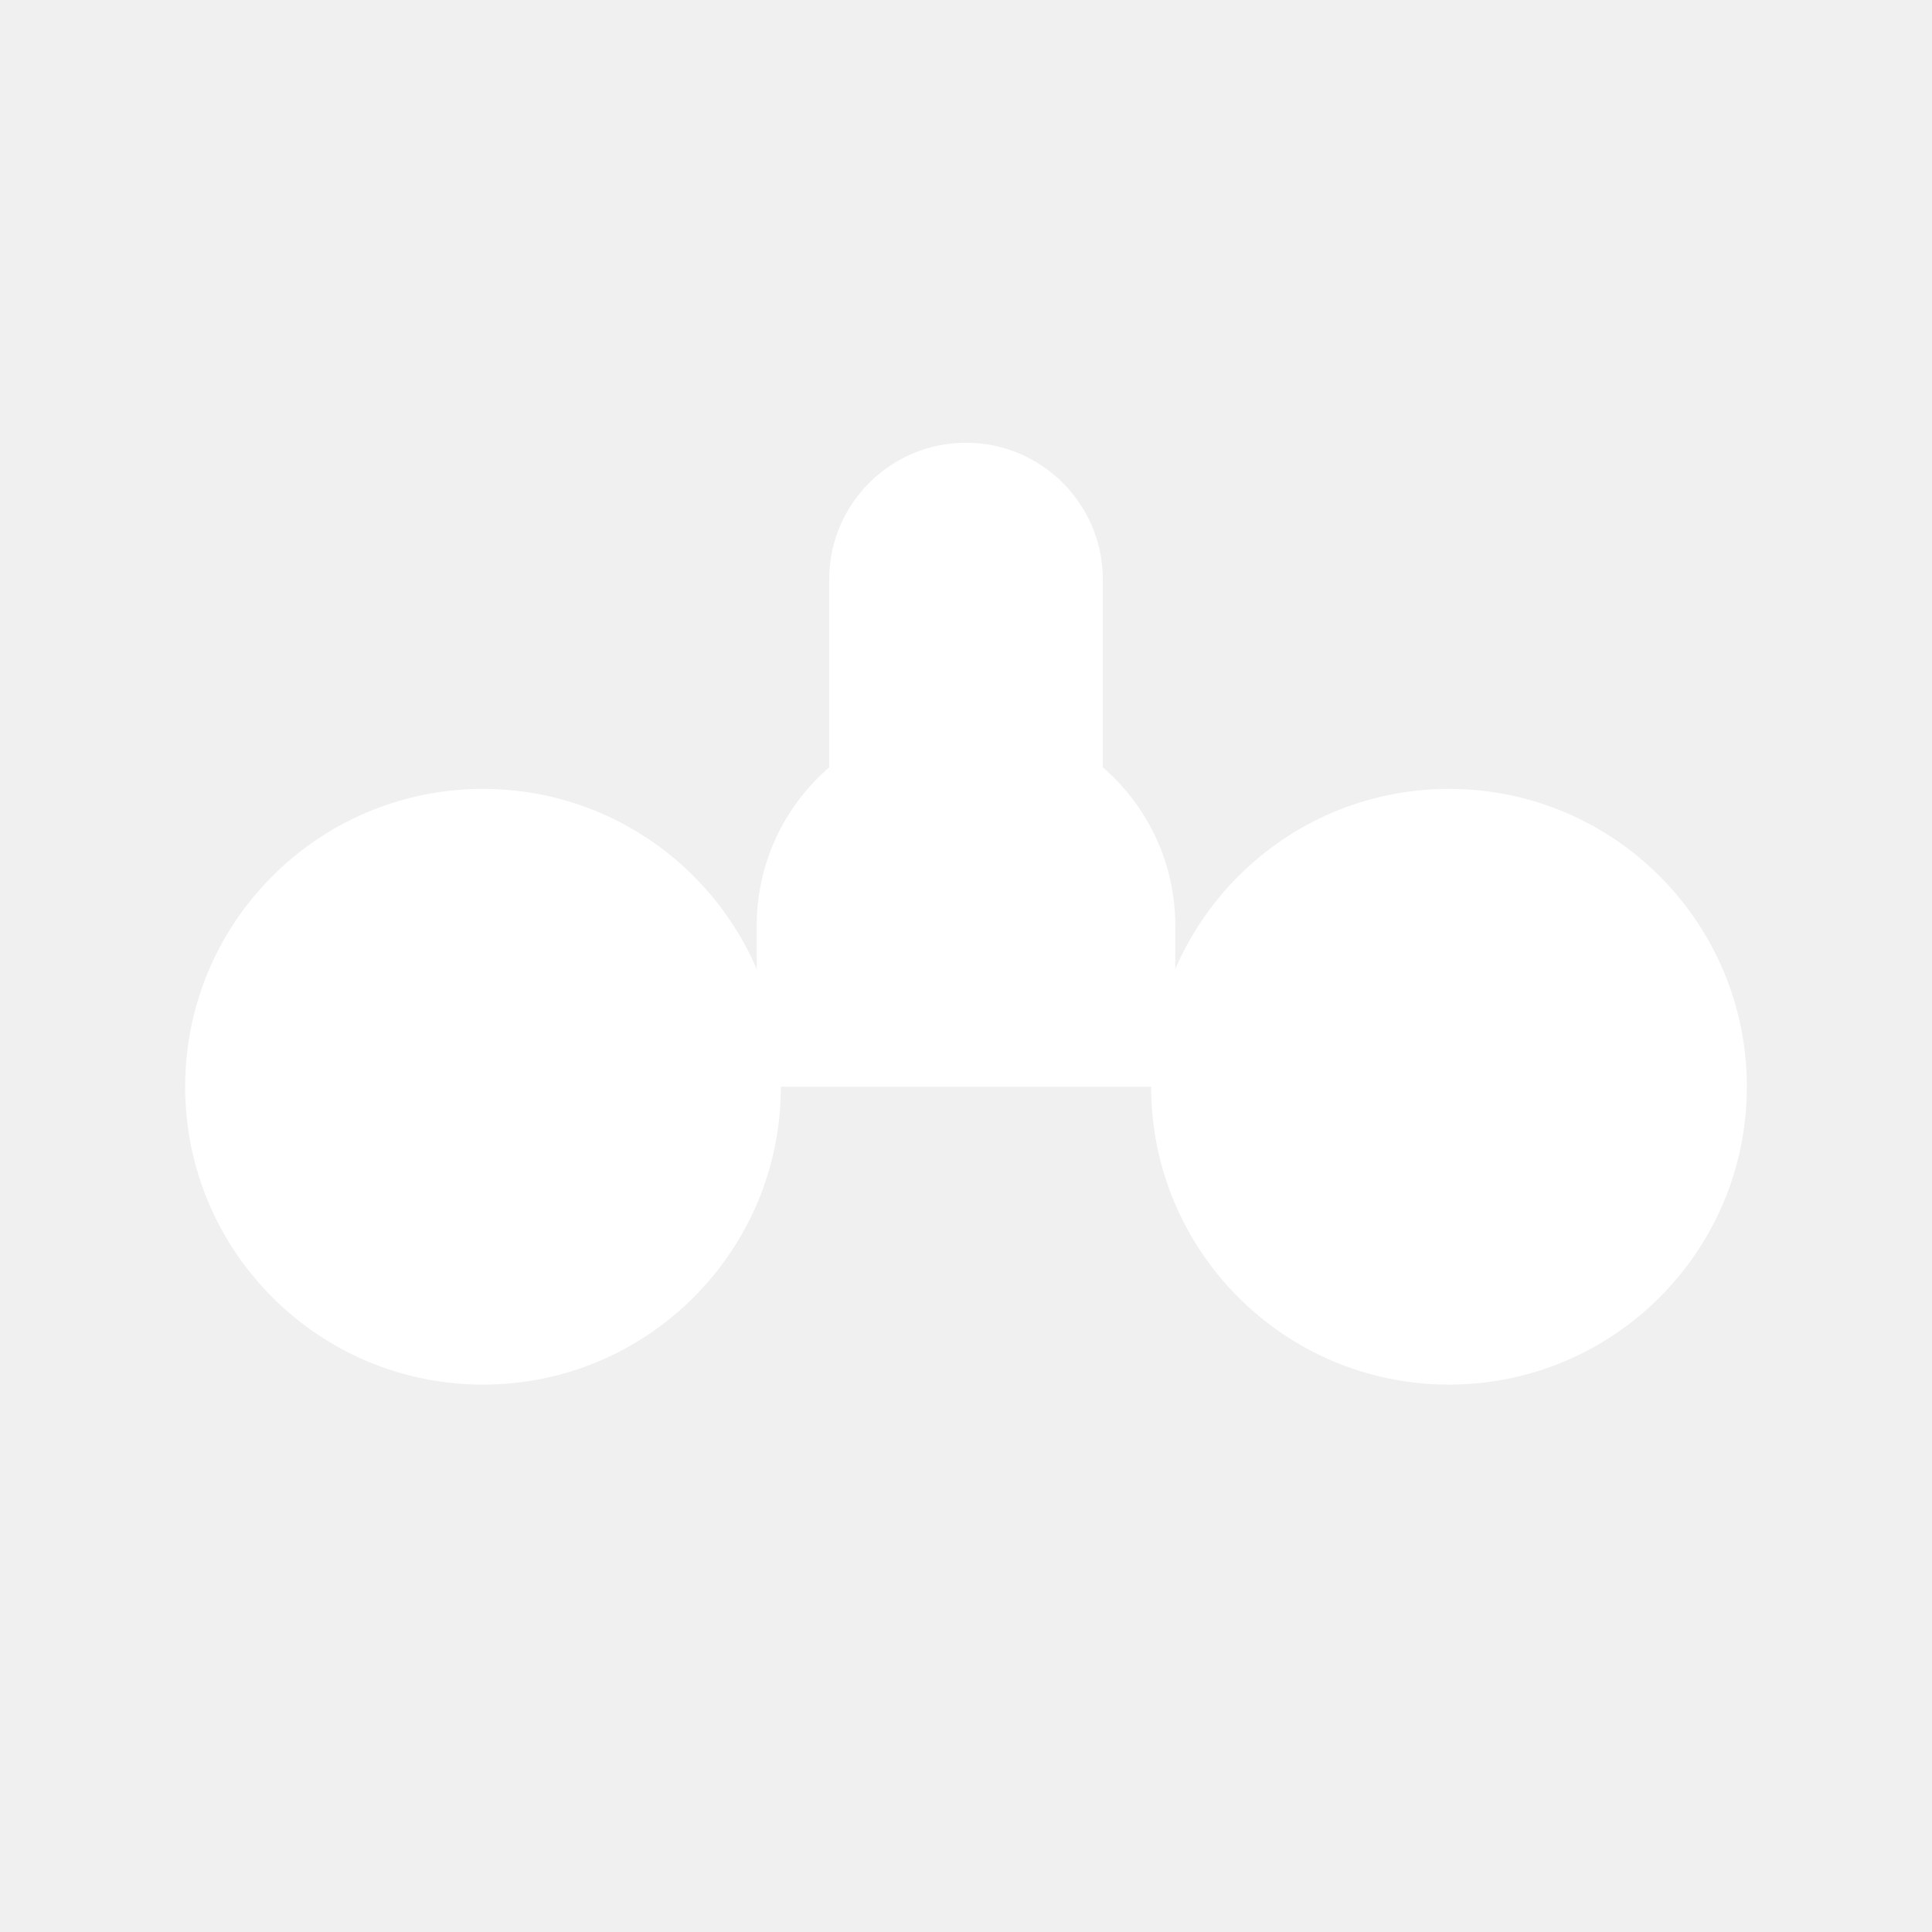
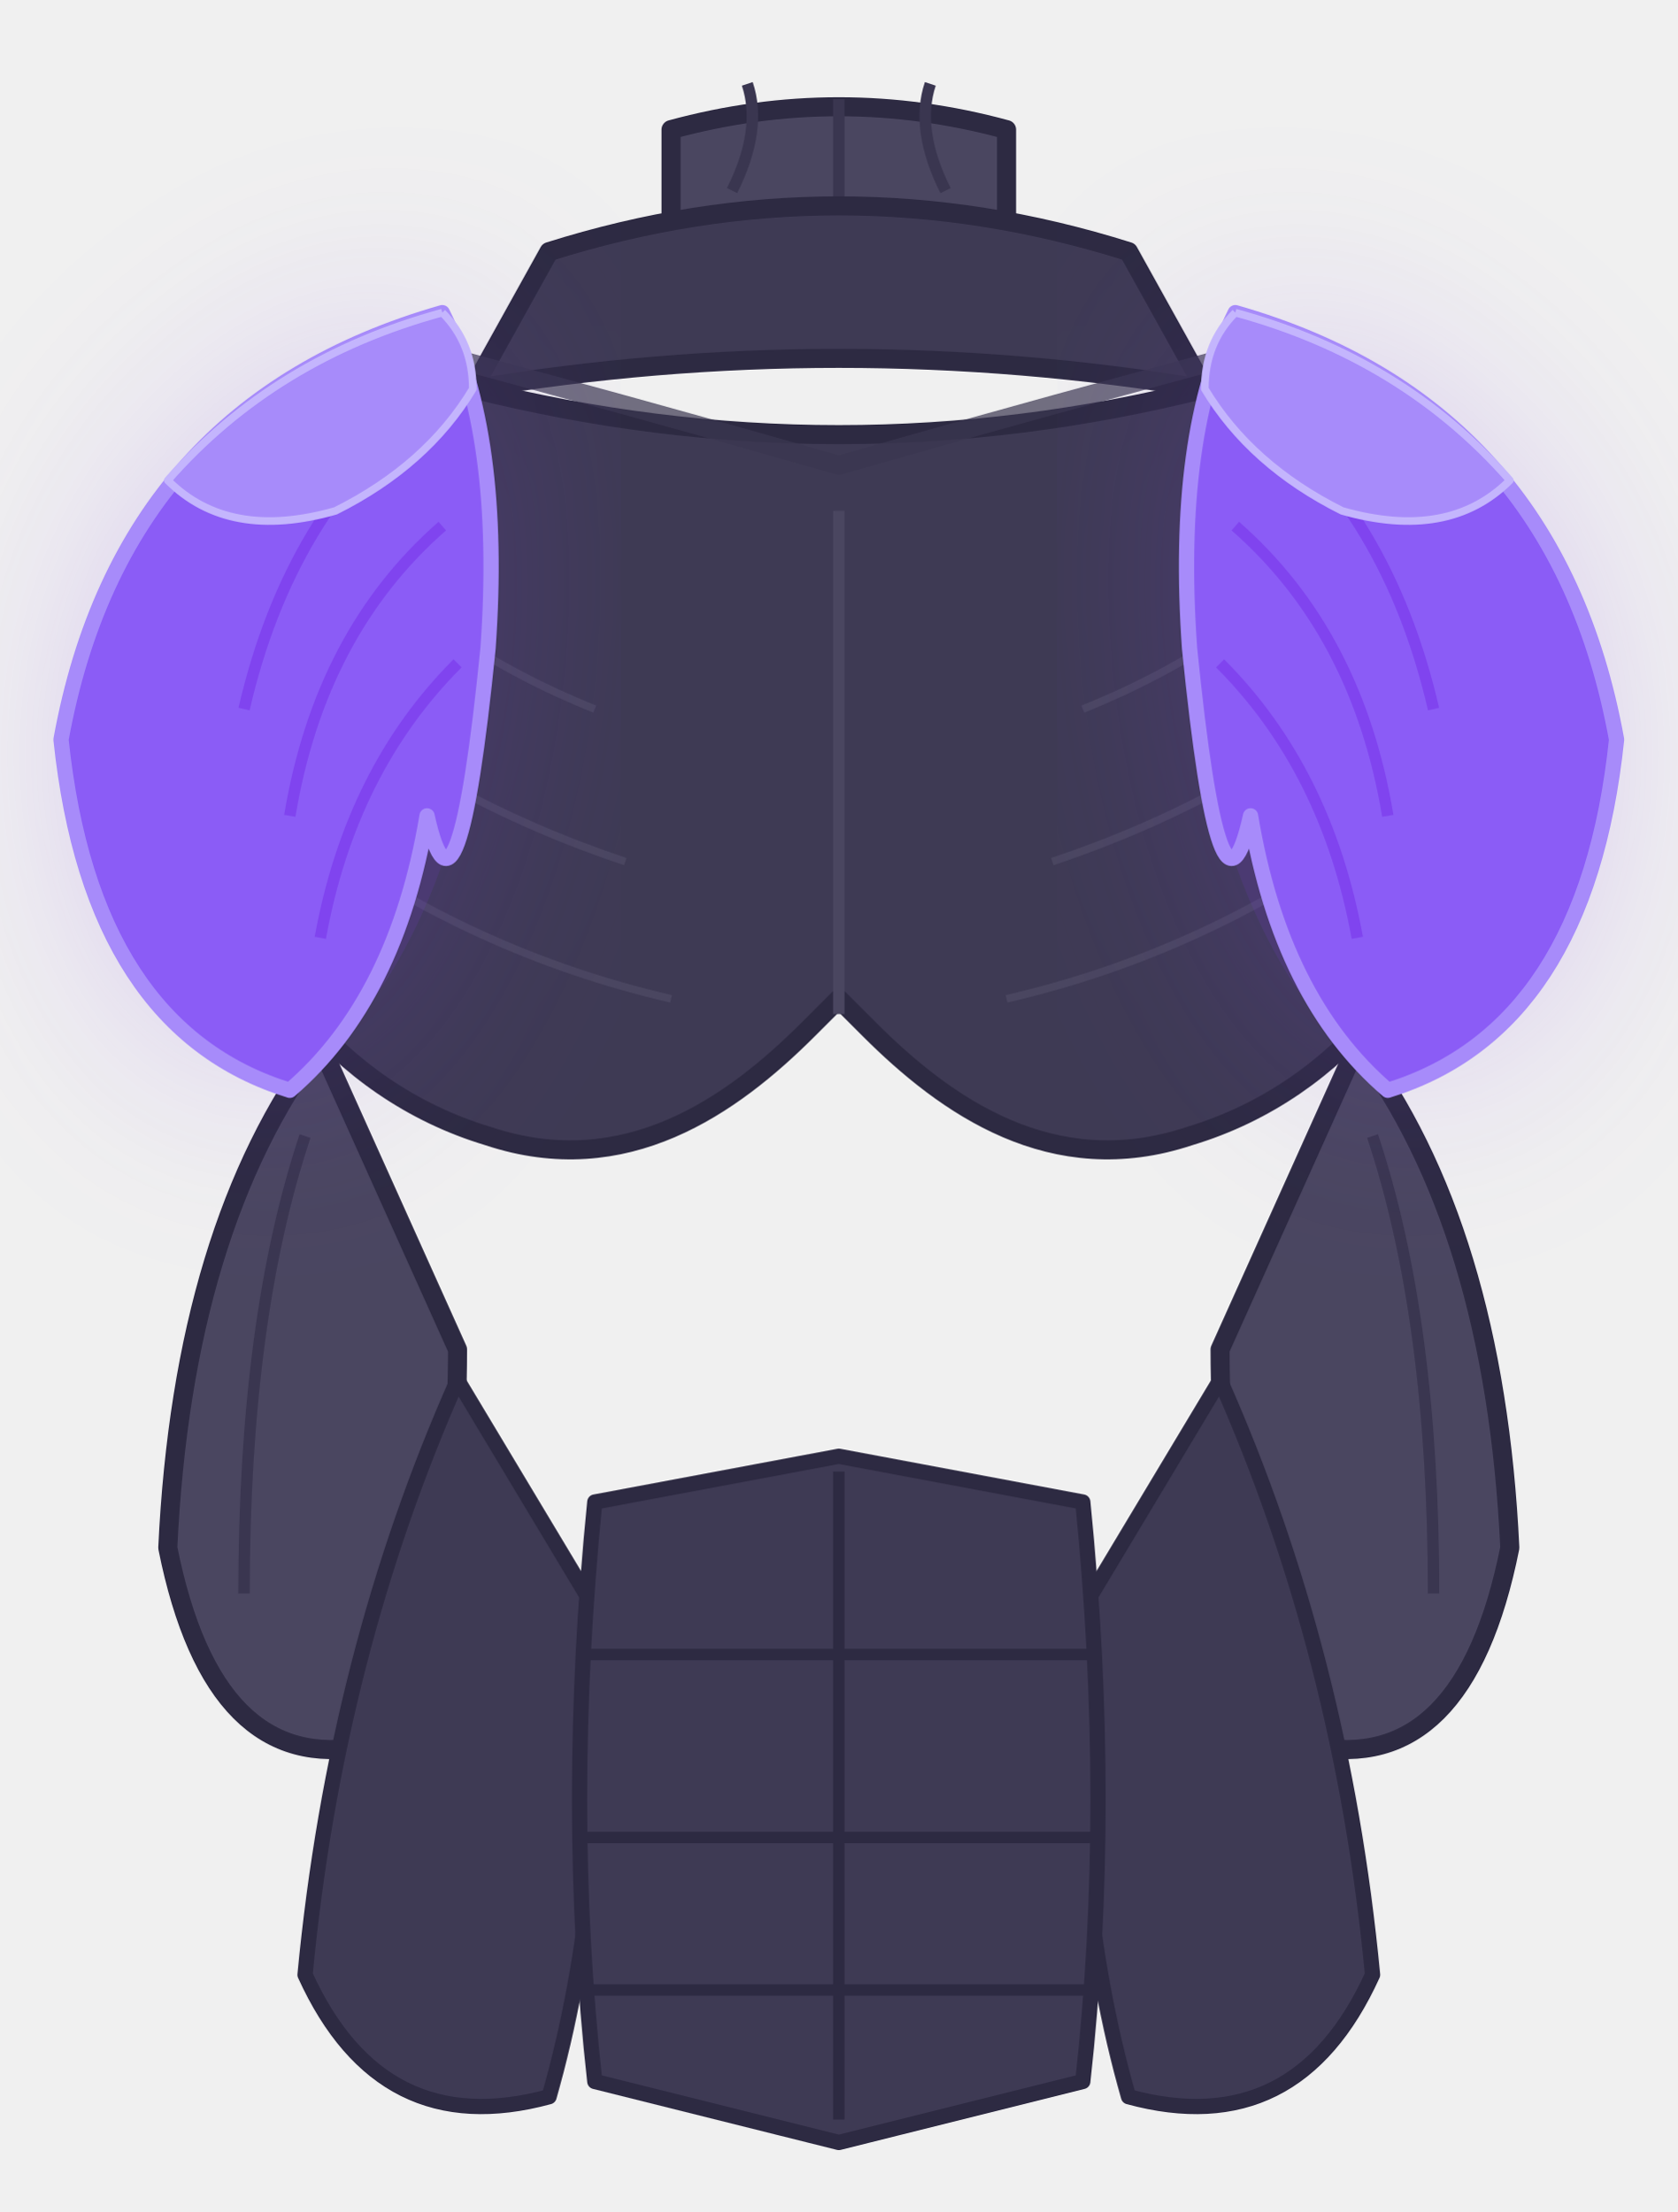
- <svg xmlns="http://www.w3.org/2000/svg" viewBox="0 0 24 24" fill="#FFFFFF">
-   <rect x="10.3" y="5.5" width="3.4" height="6" rx="1.7" />
-   <circle cx="6" cy="13.5" r="3.7" />
-   <circle cx="18" cy="13.5" r="3.7" />
-   <path d="M9.4 13.5v-2a2.6 2.6 0 0 1 5.2 0v2z" />
+ <svg xmlns="http://www.w3.org/2000/svg" viewBox="90 55 220 290" width="100%" height="100%">
+   <defs>
+     <radialGradient id="bgS" cx="50%" cy="40%" r="60%">
+       <stop offset="0%" stop-color="#171528" />
+       <stop offset="100%" stop-color="#0f0d1a" />
+     </radialGradient>
+     <filter id="softGlowS" x="-30%" y="-30%" width="160%" height="160%">
+       <feGaussianBlur stdDeviation="14" result="blur" />
+       <feMerge>
+         <feMergeNode in="blur" />
+         <feMergeNode in="SourceGraphic" />
+       </feMerge>
+     </filter>
+   </defs>
+   <path d="M 178 88 L 178 72 Q 200 66 222 72 L 222 88 Q 200 96 178 88 Z" fill="#4a4660" stroke="#2d2a42" stroke-width="2.5" stroke-linejoin="round" />
+   <path d="M 186 80 Q 190 72 188 66" fill="none" stroke="#3a3650" stroke-width="1.5" />
+   <path d="M 214 80 Q 210 72 212 66" fill="none" stroke="#3a3650" stroke-width="1.5" />
+   <path d="M 200 84 L 200 68" fill="none" stroke="#3a3650" stroke-width="1.5" />
+   <path d="M 162 88 Q 200 76 238 88 L 248 106 Q 200 98 152 106 Z" fill="#3e3a54" stroke="#2d2a42" stroke-width="2.5" stroke-linejoin="round" />
+   <path d="M 152 106 C 130 112, 116 132, 118 160 C 120 180, 134 198, 154 204 C 172 210, 186 200, 196 190 L 200 186 L 204 190 C 214 200, 228 210, 246 204 C 266 198, 280 180, 282 160 C 284 132, 270 112, 248 106 Q 200 118 152 106 Z" fill="#3e3a54" stroke="#2d2a42" stroke-width="2.5" stroke-linejoin="round" />
+   <path d="M 132 124 Q 148 140 168 148" fill="none" stroke="#4a4660" stroke-width="1" />
+   <path d="M 128 144 Q 148 160 172 168" fill="none" stroke="#4a4660" stroke-width="1" />
+   <path d="M 130 164 Q 152 180 178 186" fill="none" stroke="#4a4660" stroke-width="1" />
+   <path d="M 268 124 Q 252 140 232 148" fill="none" stroke="#4a4660" stroke-width="1" />
+   <path d="M 272 144 Q 252 160 228 168" fill="none" stroke="#4a4660" stroke-width="1" />
+   <path d="M 270 164 Q 248 180 222 186" fill="none" stroke="#4a4660" stroke-width="1" />
+   <line x1="200" y1="122" x2="200" y2="188" stroke="#4a4660" stroke-width="1.5" />
+   <path d="M 142 100 Q 172 108 200 116 Q 228 108 258 100" fill="none" stroke="#3a3650" stroke-width="2.5" opacity="0.7" />
+   <path d="M 132 192 Q 114 216 112 258 Q 118 288 138 284 Q 150 264 150 232 Z" fill="#4a4660" stroke="#2d2a42" stroke-width="2.5" stroke-linejoin="round" />
+   <path d="M 130 204 Q 122 228 122 264" fill="none" stroke="#3a3650" stroke-width="1.5" />
+   <path d="M 268 192 Q 286 216 288 258 Q 282 288 262 284 Q 250 264 250 232 Z" fill="#4a4660" stroke="#2d2a42" stroke-width="2.5" stroke-linejoin="round" />
+   <path d="M 270 204 Q 278 228 278 264" fill="none" stroke="#3a3650" stroke-width="1.5" />
+   <path d="M 150 236 Q 134 272 130 314 Q 140 336 162 330 Q 170 302 168 266 Z" fill="#3e3a54" stroke="#2d2a42" stroke-width="2" stroke-linejoin="round" />
+   <path d="M 250 236 Q 266 272 270 314 Q 260 336 238 330 Q 230 302 232 266 Z" fill="#3e3a54" stroke="#2d2a42" stroke-width="2" stroke-linejoin="round" />
+   <path d="M 168 252 Q 164 292 168 328 L 200 336 L 232 328 Q 236 292 232 252 L 200 246 Z" fill="#3e3a54" stroke="#2d2a42" stroke-width="2" stroke-linejoin="round" />
+   <path d="M 166 272 L 234 272" fill="none" stroke="#2d2a42" stroke-width="1.5" />
+   <path d="M 166 296 L 234 296" fill="none" stroke="#2d2a42" stroke-width="1.5" />
+   <path d="M 167 316 L 233 316" fill="none" stroke="#2d2a42" stroke-width="1.5" />
+   <path d="M 200 248 L 200 333" fill="none" stroke="#2d2a42" stroke-width="1.5" />
+   <path d="M 148 96 Q 106 108 98 152 Q 102 190 128 198 Q 150 180 154 140 Q 156 112 148 96" fill="#7c3aed" opacity="0.2" filter="url(#softGlowS)" />
+   <path d="M 252 96 Q 294 108 302 152 Q 298 190 272 198 Q 250 180 246 140 Q 244 112 252 96" fill="#7c3aed" opacity="0.2" filter="url(#softGlowS)" />
+   <path d="M 148 96 Q 106 108 98 152 Q 102 190 128 198 Q 142 186 146 162 Q 150 180 154 140 Q 156 112 148 96 Z" fill="#8b5cf6" stroke="#a78bfa" stroke-width="2" stroke-linejoin="round" />
+   <path d="M 146 108 Q 128 122 122 148" fill="none" stroke="#7c3aed" stroke-width="1.5" opacity="0.7" />
+   <path d="M 148 124 Q 132 138 128 162" fill="none" stroke="#7c3aed" stroke-width="1.5" opacity="0.7" />
+   <path d="M 150 142 Q 136 156 132 178" fill="none" stroke="#7c3aed" stroke-width="1.5" opacity="0.7" />
+   <path d="M 148 96 Q 126 102 112 118 Q 120 126 134 122 Q 146 116 152 106 Q 152 100 148 96" fill="#a78bfa" stroke="#c4b5fd" stroke-width="1" stroke-linejoin="round" />
+   <path d="M 252 96 Q 294 108 302 152 Q 298 190 272 198 Q 258 186 254 162 Q 250 180 246 140 Q 244 112 252 96 Z" fill="#8b5cf6" stroke="#a78bfa" stroke-width="2" stroke-linejoin="round" />
+   <path d="M 254 108 Q 272 122 278 148" fill="none" stroke="#7c3aed" stroke-width="1.5" opacity="0.7" />
+   <path d="M 252 124 Q 268 138 272 162" fill="none" stroke="#7c3aed" stroke-width="1.5" opacity="0.7" />
+   <path d="M 250 142 Q 264 156 268 178" fill="none" stroke="#7c3aed" stroke-width="1.5" opacity="0.7" />
+   <path d="M 252 96 Q 274 102 288 118 Q 280 126 266 122 Q 254 116 248 106 Q 248 100 252 96" fill="#a78bfa" stroke="#c4b5fd" stroke-width="1" stroke-linejoin="round" />
</svg>
